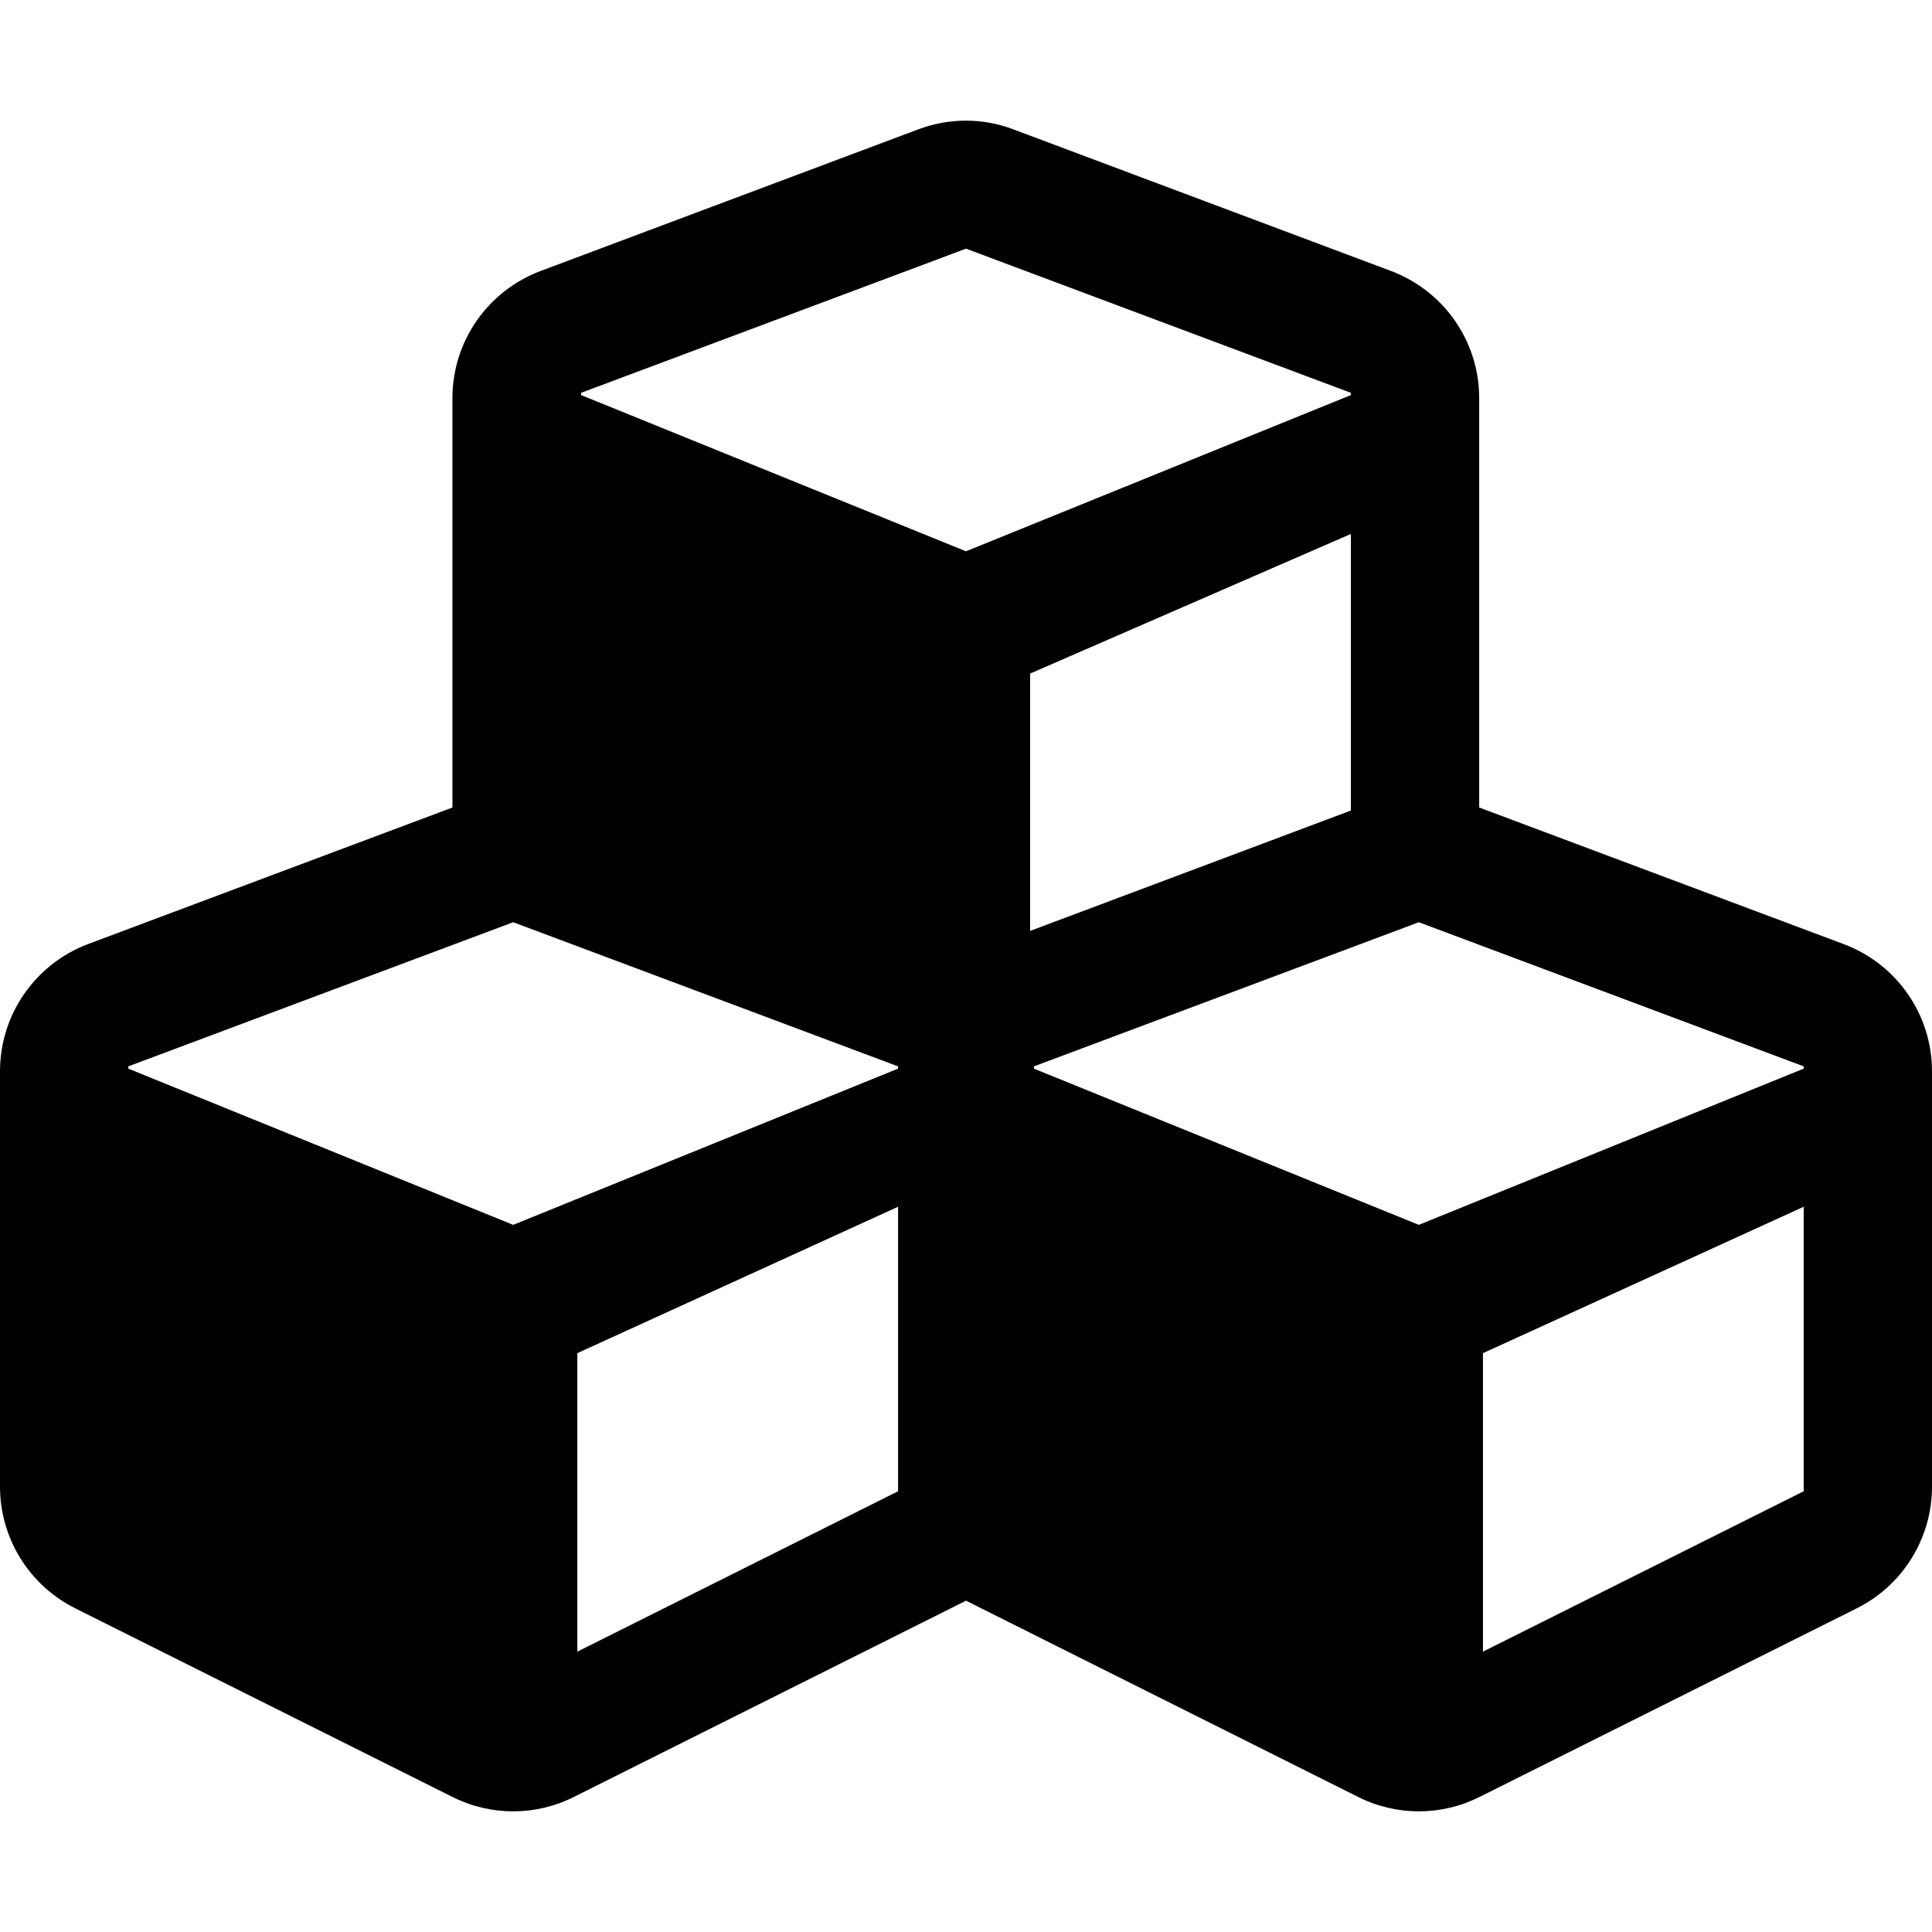
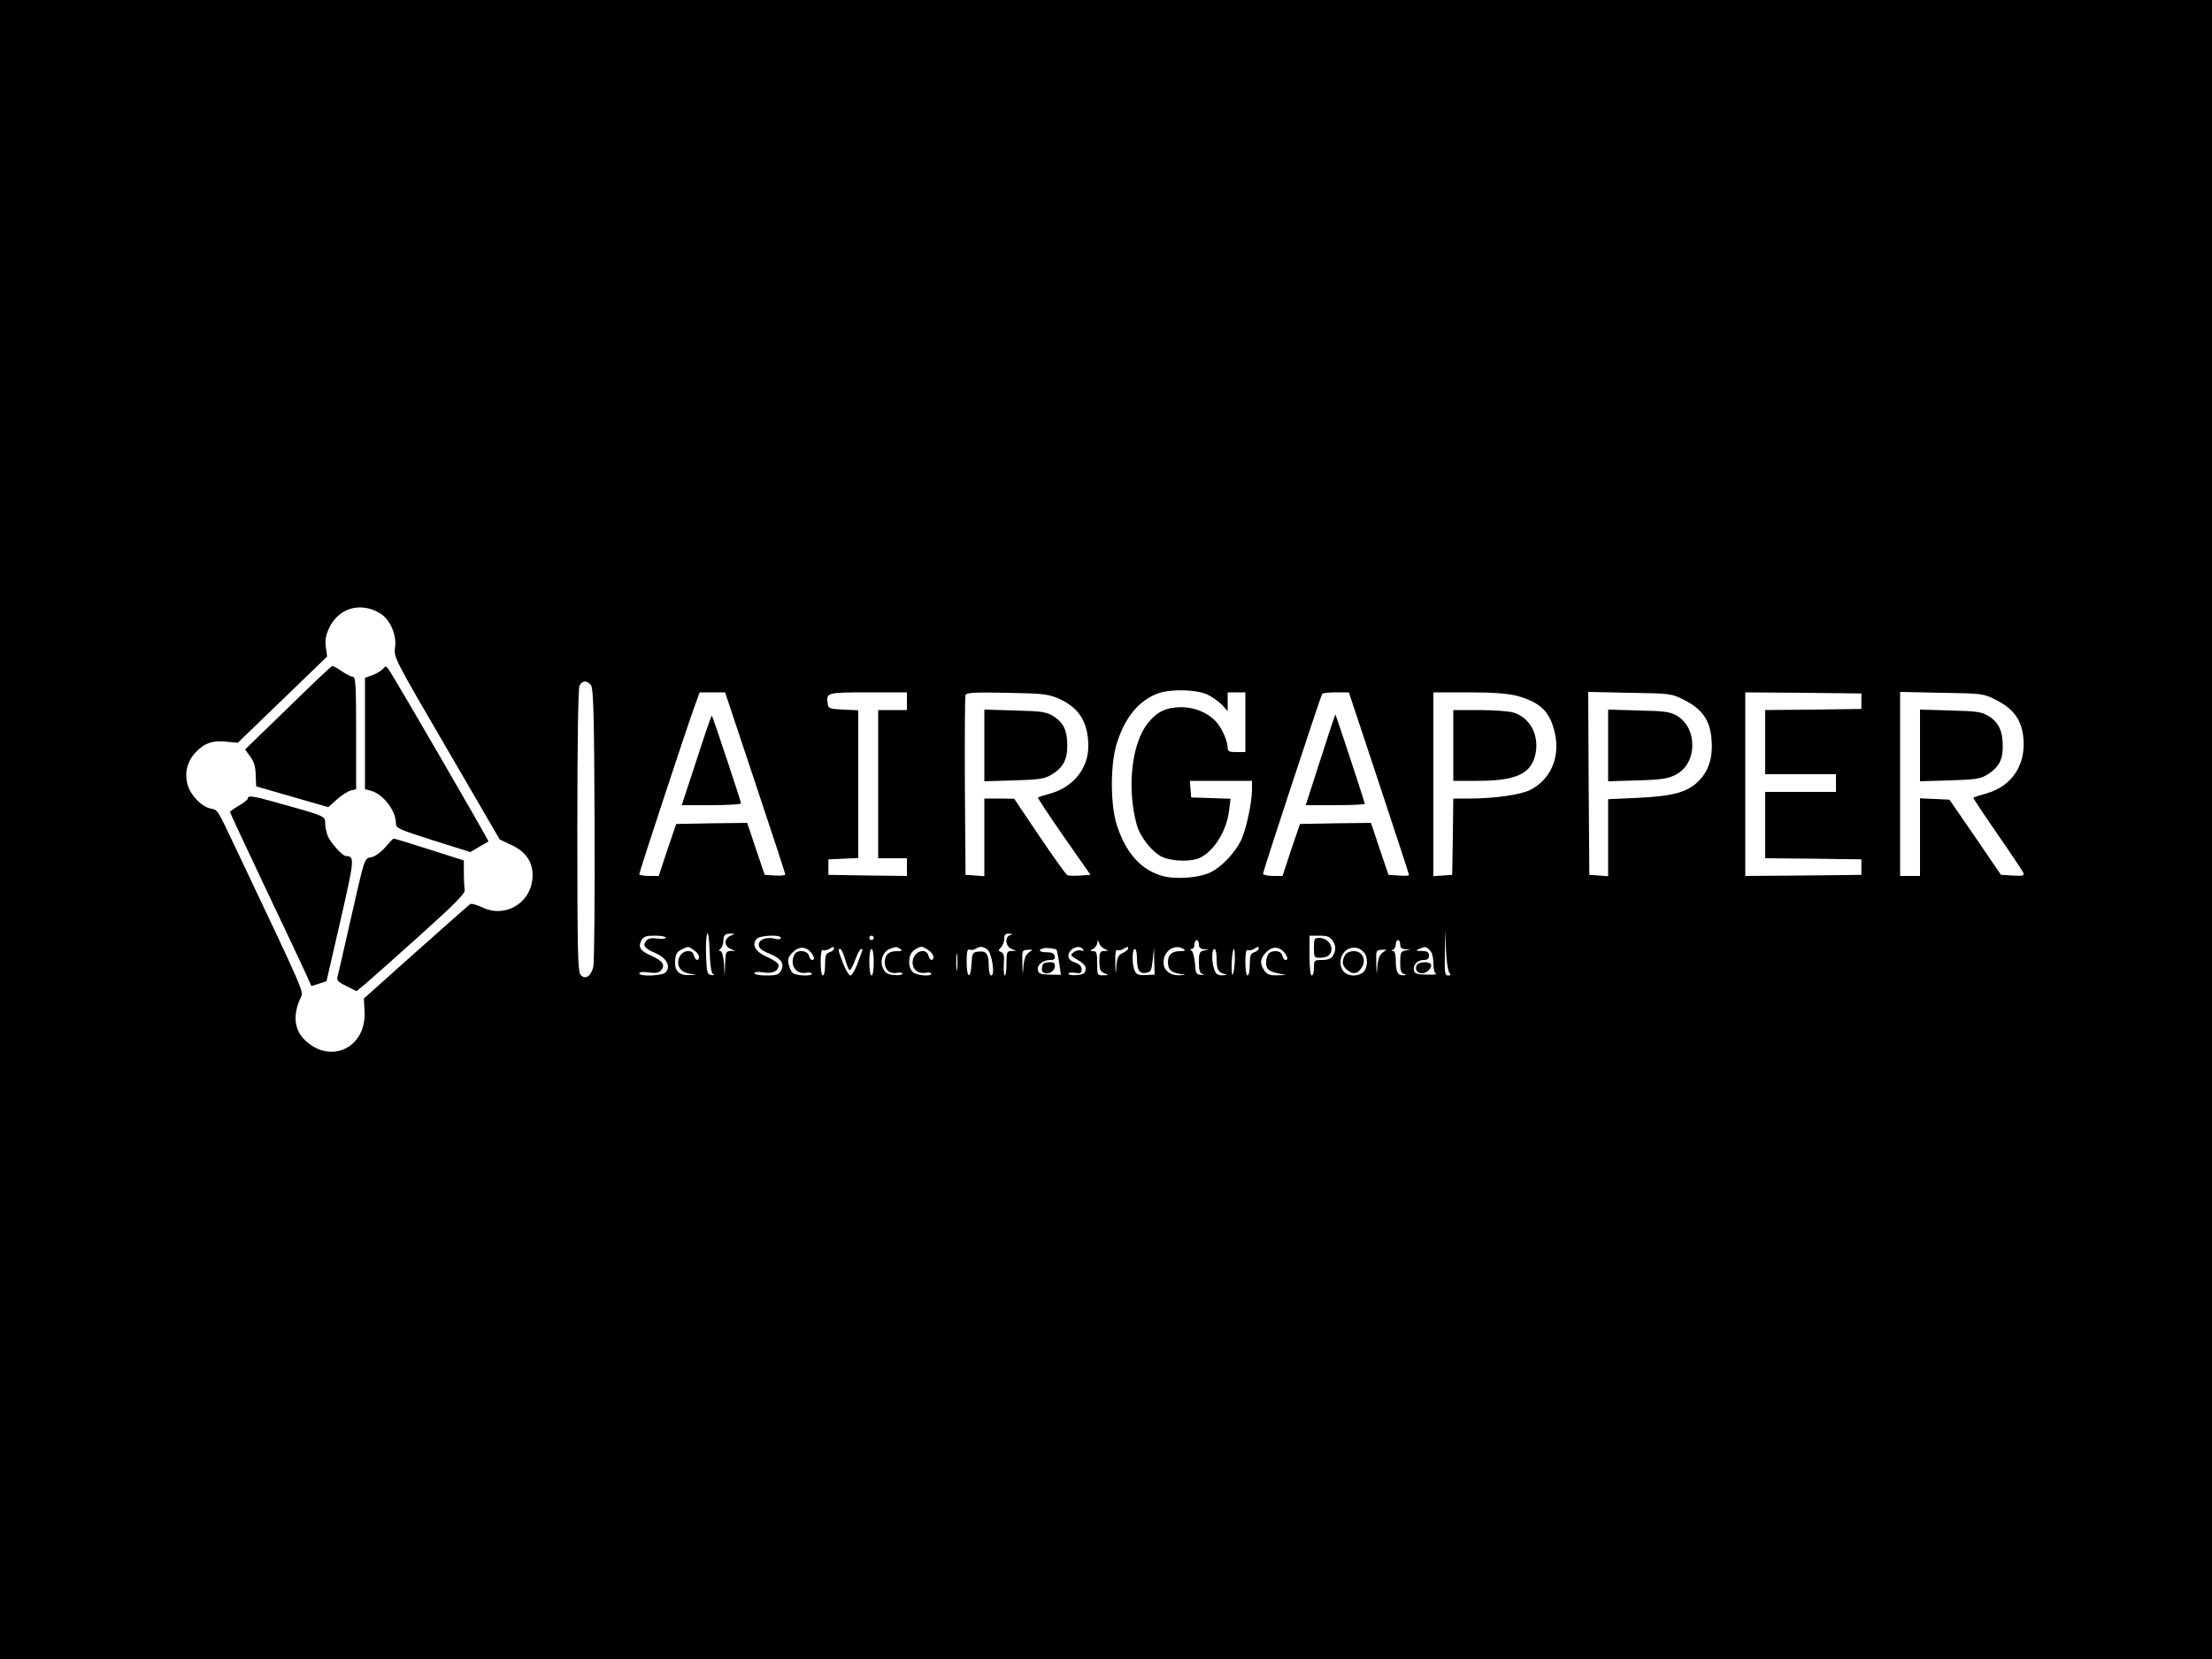
- <svg xmlns="http://www.w3.org/2000/svg" aria-hidden="true" focusable="false" data-prefix="fas" data-icon="cubes" class="svg-inline--fa fa-cubes fa-w-16" role="img" viewBox="0 0 512 512">
-   <path fill="currentColor" d="M488.6 250.2L392 214V105.5c0-15-9.3-28.4-23.4-33.7l-100-37.5c-8.1-3.1-17.1-3.1-25.3 0l-100 37.5c-14.1 5.3-23.4 18.7-23.4 33.7V214l-96.6 36.2C9.3 255.5 0 268.9 0 283.9V394c0 13.6 7.7 26.1 19.9 32.2l100 50c10.1 5.1 22.1 5.1 32.2 0l103.9-52 103.9 52c10.1 5.1 22.1 5.1 32.2 0l100-50c12.2-6.1 19.9-18.6 19.9-32.2V283.9c0-15-9.3-28.4-23.4-33.7zM358 214.8l-85 31.9v-68.2l85-37v73.3zM154 104.1l102-38.2 102 38.2v.6l-102 41.4-102-41.4v-.6zm84 291.1l-85 42.5v-79.1l85-38.8v75.4zm0-112l-102 41.4-102-41.4v-.6l102-38.2 102 38.2v.6zm240 112l-85 42.5v-79.1l85-38.8v75.4zm0-112l-102 41.4-102-41.4v-.6l102-38.2 102 38.2v.6z" />
+ <svg xmlns="http://www.w3.org/2000/svg" version="1.0" width="1000pt" height="750pt" viewBox="0 0 1000 750" preserveAspectRatio="xMidYMid meet">
+   <g transform="translate(0,750) scale(0.1,-0.1)" fill="#000000" stroke="none">
+     <path d="M0 3750 l0 -3750 5000 0 5000 0 0 3750 0 3750 -5000 0 -5000 0 0 -3750z m1717 978 c46 -27 77 -97 69 -155 -6 -45 -4 -49 234 -457 l239 -411 53 -25 c69 -32 101 -83 95 -152 -10 -115 -128 -181 -231 -128 -22 10 -44 16 -50 13 -6 -4 -117 -102 -246 -217 l-235 -210 3 -57 c10 -160 -145 -241 -262 -138 -56 48 -65 118 -26 200 13 28 18 16 -294 674 -87 183 -80 172 -115 180 -39 8 -89 59 -102 105 -16 51 -4 104 31 144 40 45 79 60 143 53 l52 -5 202 195 202 195 -6 43 c-4 33 0 54 16 88 43 89 141 117 228 65z m954 -325 c12 -13 15 -127 17 -629 1 -338 -1 -628 -6 -646 -11 -43 -38 -59 -58 -34 -12 17 -14 117 -14 654 0 417 4 640 10 653 13 23 33 24 51 2z m2785 -42 c23 -10 53 -32 68 -47 l26 -29 0 43 0 42 40 0 40 0 0 -135 0 -135 -40 0 c-34 0 -40 3 -40 20 0 30 -27 91 -53 118 -38 41 -97 65 -158 65 -67 -1 -107 -20 -148 -70 -76 -92 -98 -299 -51 -465 15 -52 69 -120 112 -141 46 -22 135 -24 175 -4 66 35 119 123 130 217 l6 49 -89 3 -89 3 -3 38 -3 37 140 0 141 0 0 -40 c0 -59 -28 -188 -51 -232 -28 -55 -86 -116 -133 -140 -52 -27 -160 -35 -221 -18 -97 27 -166 105 -206 230 -30 92 -30 277 0 370 37 118 101 195 188 226 57 20 170 17 219 -5z m-2042 -399 c75 -224 136 -411 136 -415 0 -4 -21 -7 -47 -5 l-46 3 -40 118 -39 117 -161 -2 -160 -3 -40 -117 -39 -118 -44 0 c-24 0 -44 4 -44 8 0 10 207 639 247 750 l26 72 58 0 57 0 136 -408z m686 368 l0 -40 -65 0 -65 0 0 -335 0 -335 65 0 65 0 0 -40 0 -40 -177 2 -178 3 0 35 0 35 68 3 67 3 0 334 0 334 -67 3 c-62 3 -68 5 -71 26 -8 51 -5 52 183 52 l175 0 0 -40z m688 11 c91 -41 132 -107 132 -215 0 -99 -67 -183 -170 -213 -30 -8 -57 -17 -58 -18 -2 -2 51 -82 117 -177 l121 -173 -46 -3 c-26 -2 -52 -1 -58 1 -7 3 -63 82 -126 175 l-115 171 -67 1 -68 0 0 -176 0 -175 -42 3 -43 3 -3 400 c-1 220 0 406 3 413 4 11 41 13 188 10 165 -3 187 -6 235 -27z m1446 -381 c75 -226 136 -413 136 -416 0 -3 -21 -4 -47 -2 l-46 3 -40 118 -39 117 -161 -2 -160 -3 -40 -117 -39 -118 -44 0 c-25 0 -44 5 -44 11 0 11 259 797 267 812 2 4 30 7 63 7 l58 0 136 -410z m621 395 c109 -29 154 -73 175 -173 23 -107 -21 -207 -112 -253 -43 -22 -163 -39 -275 -39 l-73 0 -2 -172 -3 -173 -42 -3 -43 -3 0 415 0 416 158 0 c110 0 176 -5 217 -15z m760 -20 c79 -40 115 -90 122 -173 8 -84 -11 -146 -58 -193 -51 -51 -114 -68 -276 -76 l-133 -6 0 -174 0 -174 -42 3 -43 3 -3 413 -2 414 187 -4 c186 -3 189 -3 248 -33z m800 -5 l0 -35 -217 -3 -218 -2 0 -145 0 -145 160 0 160 0 0 -40 0 -40 -160 0 -160 0 0 -150 0 -150 218 -2 217 -3 0 -35 0 -35 -262 -3 -263 -2 0 415 0 415 263 -2 262 -3 0 -35z m610 5 c77 -39 114 -89 122 -168 13 -123 -50 -220 -164 -253 -32 -9 -60 -18 -62 -20 -2 -1 47 -75 108 -163 61 -88 114 -168 118 -176 5 -14 -3 -16 -48 -13 l-53 3 -116 170 -117 170 -66 3 -67 3 0 -176 0 -175 -45 0 -45 0 0 416 0 416 188 -4 c185 -3 188 -3 247 -33z m-5802 -1238 c8 -5 5 -7 -8 -5 -18 3 -20 12 -23 87 -2 47 1 91 5 100 5 9 9 -23 11 -79 2 -59 7 -97 15 -103z m3329 6 c8 -10 6 -13 -6 -13 -14 0 -16 14 -14 103 l2 102 3 -89 c2 -50 9 -96 15 -103z m-3249 167 c-14 -6 -23 -18 -23 -30 0 -12 9 -24 23 -30 l22 -9 -22 0 c-21 -1 -23 -6 -25 -58 l-2 -58 -3 58 c-3 34 -9 57 -15 57 -9 0 -9 3 0 12 7 7 12 22 12 33 0 27 8 35 34 34 20 0 20 -1 -1 -9z m1265 3 c-27 -7 -23 -52 5 -63 l22 -9 -22 0 c-21 -1 -23 -6 -23 -56 0 -30 -3 -55 -7 -55 -5 0 -6 22 -5 50 3 38 0 51 -12 56 -14 5 -14 8 -1 21 8 8 15 25 15 39 0 19 5 24 23 23 16 -1 18 -2 5 -6z m-1558 -12 c0 -5 -17 -7 -38 -4 -27 4 -42 1 -51 -11 -17 -21 -7 -34 45 -56 47 -21 67 -58 44 -85 -14 -17 -120 -21 -120 -5 0 6 18 7 43 4 32 -5 46 -2 56 10 20 24 7 42 -44 65 -51 22 -62 40 -45 70 9 17 20 21 60 21 28 0 50 -4 50 -9z m520 -1 c0 -6 -11 -8 -25 -4 -39 10 -75 -3 -75 -27 0 -15 13 -26 50 -41 53 -22 68 -45 50 -78 -9 -16 -21 -20 -65 -20 -31 0 -55 5 -55 10 0 6 15 8 40 4 42 -7 70 6 70 33 0 8 -23 24 -50 36 -54 23 -73 54 -50 82 14 17 110 21 110 5z m420 0 c0 -5 -4 -10 -10 -10 -5 0 -10 5 -10 10 0 6 5 10 10 10 6 0 10 -4 10 -10z m2076 -15 c10 -15 13 -32 8 -47 -9 -30 -22 -38 -61 -38 -31 0 -33 -2 -33 -35 0 -19 -4 -35 -10 -35 -6 0 -10 37 -10 90 l0 90 45 0 c36 0 48 -5 61 -25z m-1030 -36 c17 -7 17 -8 -3 -8 -20 -1 -23 -6 -23 -46 0 -38 4 -47 23 -55 21 -8 21 -9 -5 -9 -27 -1 -28 1 -28 54 0 46 -3 55 -17 55 -17 1 -17 1 0 11 9 5 17 18 18 27 0 14 2 14 8 -2 4 -11 16 -23 27 -27z m424 21 c0 -14 7 -20 23 -21 l22 -2 -22 -4 c-20 -4 -23 -11 -23 -53 0 -38 4 -50 18 -54 10 -3 6 -4 -8 -3 -23 2 -25 7 -28 52 -2 27 -9 53 -15 57 -9 6 -9 8 1 8 6 0 12 9 12 20 0 11 5 20 10 20 6 0 10 -9 10 -20z m910 0 c0 -14 7 -20 23 -21 l22 -2 -22 -4 c-20 -4 -23 -11 -23 -53 0 -38 4 -50 18 -53 13 -4 12 -5 -4 -6 -26 -1 -34 16 -34 70 0 24 -5 39 -12 40 -10 0 -10 2 0 6 6 2 12 13 12 24 0 10 5 19 10 19 6 0 10 -9 10 -20z m-3192 -26 c12 -8 22 -22 22 -30 0 -21 -17 -17 -23 7 -9 33 -58 22 -69 -16 -9 -37 11 -62 56 -68 30 -4 30 -4 -6 -5 -48 -3 -70 19 -66 67 2 26 9 39 28 48 32 16 31 16 58 -3z m530 -12 c14 -19 16 -32 3 -32 -5 0 -11 9 -14 20 -6 23 -51 28 -63 8 -27 -44 0 -93 48 -86 15 3 28 1 28 -4 0 -13 -77 -9 -88 5 -6 6 -13 24 -17 39 -5 21 -1 33 19 53 28 28 60 27 84 -3z m102 19 c0 -5 -9 -13 -20 -16 -16 -5 -20 -15 -20 -56 0 -27 -4 -49 -10 -49 -6 0 -10 27 -10 61 0 37 4 58 10 54 5 -3 18 -1 27 4 22 13 23 13 23 2z m300 -1 c11 -7 8 -10 -15 -10 -38 0 -55 -16 -55 -51 0 -34 23 -53 55 -47 14 3 25 1 25 -4 0 -5 -17 -8 -37 -6 -29 2 -41 9 -51 30 -16 33 -1 75 30 88 30 11 30 11 48 0z m128 -6 c12 -8 22 -22 22 -30 0 -21 -17 -17 -23 7 -9 33 -58 22 -69 -16 -10 -39 15 -68 54 -63 16 3 28 1 28 -4 0 -14 -68 -8 -84 8 -24 24 -20 80 6 98 12 9 27 16 33 16 6 0 21 -7 33 -16z m265 4 c21 -15 37 -118 18 -118 -6 0 -11 17 -11 43 0 55 -11 69 -46 65 -27 -3 -29 -6 -32 -55 -4 -73 -22 -67 -22 8 0 47 3 60 13 56 8 -3 20 -1 28 4 19 12 32 11 52 -3z m314 -2 c1 -1 6 -27 11 -57 l8 -56 -50 1 c-42 1 -51 4 -54 20 -5 24 23 46 56 46 17 0 23 5 20 18 -2 12 -13 17 -36 17 -34 0 -43 11 -14 18 14 4 51 -1 59 -7z m119 2 c5 -7 2 -9 -8 -5 -9 3 -24 0 -34 -8 -17 -12 -16 -15 19 -35 28 -17 37 -28 35 -44 -2 -16 -11 -22 -40 -24 -21 -2 -38 1 -38 6 0 5 14 7 30 4 25 -4 30 -1 30 16 0 13 -10 24 -30 31 -20 6 -30 17 -30 30 0 32 51 54 66 29z m204 4 c0 -5 -11 -14 -24 -20 -20 -9 -26 -20 -29 -59 -3 -44 -4 -42 -5 15 -1 40 2 61 8 57 5 -3 18 -1 27 4 22 13 23 13 23 3z m250 -2 c11 -7 8 -10 -15 -10 -38 0 -55 -16 -55 -51 0 -32 15 -46 55 -52 30 -4 30 -4 -4 -6 -42 -1 -71 23 -71 59 0 51 51 85 90 60z m340 1 c0 -5 -9 -13 -20 -16 -16 -5 -20 -15 -20 -56 0 -27 -4 -49 -10 -49 -6 0 -10 27 -10 61 0 37 4 58 10 54 5 -3 18 -1 27 4 22 13 23 13 23 2z m118 -19 c14 -19 16 -32 3 -32 -5 0 -11 9 -14 20 -3 13 -14 20 -30 20 -28 0 -39 -12 -43 -45 -3 -33 10 -47 52 -55 l39 -8 -42 -1 c-33 -1 -45 4 -57 21 -22 32 -20 55 9 84 27 27 59 26 83 -4z m360 0 c17 -22 15 -67 -4 -86 -8 -9 -28 -16 -44 -16 -36 0 -60 23 -60 59 0 62 70 91 108 43z m296 12 c10 -9 16 -33 16 -59 0 -26 5 -45 13 -48 6 -2 -13 -4 -43 -3 -44 1 -55 4 -58 19 -5 25 16 47 44 47 17 0 24 6 24 20 0 16 -7 20 -32 21 -28 0 -30 2 -13 9 28 12 32 12 49 -6z m-2644 -39 c7 -25 16 -48 20 -50 5 -3 16 18 26 45 10 28 22 50 27 50 5 0 7 -4 5 -8 -1 -4 -12 -31 -22 -60 -11 -29 -25 -52 -32 -52 -6 0 -21 25 -33 56 -24 64 -24 64 -12 64 4 0 14 -20 21 -45z m130 -15 c0 -33 -4 -60 -10 -60 -6 0 -10 27 -10 60 0 33 4 60 10 60 6 0 10 -27 10 -60z m377 -32 c-2 -18 -4 -4 -4 32 0 36 2 50 4 33 2 -18 2 -48 0 -65z m324 76 c-14 -10 -21 -28 -24 -62 -3 -44 -4 -43 -5 13 -2 58 -1 60 24 61 25 2 25 2 5 -12z m489 -26 c0 -54 11 -71 41 -66 21 3 25 10 30 58 l6 55 1 -61 2 -60 -39 -2 c-31 -2 -42 2 -50 17 -14 25 -14 101 -1 101 6 0 10 -19 10 -42z m360 0 c0 -50 7 -64 35 -71 15 -3 13 -5 -8 -6 -21 -1 -30 5 -37 25 -13 33 -13 94 0 94 6 0 10 -19 10 -42z m82 -18 c-2 -33 -7 -58 -10 -56 -9 5 -2 116 6 116 4 0 5 -27 4 -60z m669 44 c-14 -10 -21 -28 -24 -62 -3 -44 -4 -43 -5 13 -2 58 -1 60 24 61 25 2 25 2 5 -12z" />
+     <path d="M1302 4300 l-194 -188 23 -32 c17 -22 24 -46 25 -83 l2 -52 163 -47 163 -47 38 34 c21 19 49 37 63 41 l25 6 0 254 c0 208 -2 254 -14 254 -7 0 -30 11 -50 25 -20 14 -40 25 -44 24 -4 0 -94 -85 -200 -189z" />
+     <path d="M1731 4476 c-7 -8 -28 -21 -47 -28 l-34 -12 0 -252 0 -252 24 -6 c57 -14 116 -90 116 -149 0 -21 14 -27 168 -76 l168 -53 39 23 c22 12 42 24 43 25 4 2 -428 746 -451 778 -12 16 -14 16 -26 2z" />
+     <path d="M1120 3890 c0 -5 -18 -20 -40 -32 -22 -13 -40 -26 -40 -29 0 -3 70 -154 156 -335 86 -181 169 -357 184 -390 l28 -62 34 11 34 11 63 274 c64 279 65 291 25 292 -16 0 -72 62 -83 93 -6 16 -11 41 -11 57 0 31 -1 31 -227 94 -100 28 -123 31 -123 16z" />
+     <path d="M1742 3670 c-18 -21 -46 -42 -62 -45 -34 -8 -28 13 -100 -305 -28 -124 -53 -232 -55 -240 -4 -11 9 -23 41 -38 l46 -23 42 35 c22 19 133 117 246 219 153 137 204 189 201 203 -2 10 -4 45 -4 77 l0 57 -157 50 c-87 28 -159 50 -161 49 -2 0 -19 -18 -37 -39z" />
+     <path d="M3149 4064 l-67 -204 134 0 c74 0 134 4 134 8 0 9 -128 394 -132 397 -2 1 -33 -89 -69 -201z" />
+     <path d="M4450 4130 l0 -162 133 4 c109 3 138 7 166 23 56 33 76 68 76 134 0 70 -17 104 -64 134 -32 19 -52 22 -173 25 l-138 4 0 -162z" />
+     <path d="M5969 4065 l-66 -205 133 0 c74 0 134 3 134 6 0 7 -131 404 -133 404 -1 0 -32 -92 -68 -205z" />
+     <path d="M6570 4130 l0 -160 108 0 c175 0 243 31 263 119 19 86 -23 167 -100 190 -21 6 -91 11 -155 11 l-116 0 0 -160z" />
+     <path d="M7270 4130 l0 -162 133 4 c110 3 139 8 173 26 98 50 100 211 4 267 -30 17 -56 21 -172 23 l-138 4 0 -162z" />
+     <path d="M8680 4130 l0 -162 133 4 c109 3 138 7 166 23 54 32 75 67 75 128 1 69 -18 112 -63 139 -32 20 -52 23 -173 26 l-138 4 0 -162z" />
+     <path d="M5940 3215 c0 -43 1 -45 28 -45 15 0 33 5 40 12 28 28 1 78 -44 78 -22 0 -24 -4 -24 -45z" />
+     <path d="M4717 3143 c-4 -3 -7 -15 -7 -25 0 -30 54 -21 58 10 3 17 -1 22 -21 22 -13 0 -27 -3 -30 -7z" />
+     <path d="M6080 3181 c-15 -28 -12 -46 8 -64 26 -24 49 -21 67 7 24 35 5 76 -34 76 -20 0 -34 -7 -41 -19z" />
+     <path d="M6404 3135 c-8 -19 3 -35 25 -35 20 0 41 19 41 37 0 18 -59 17 -66 -2z" />
+   </g>
</svg>
